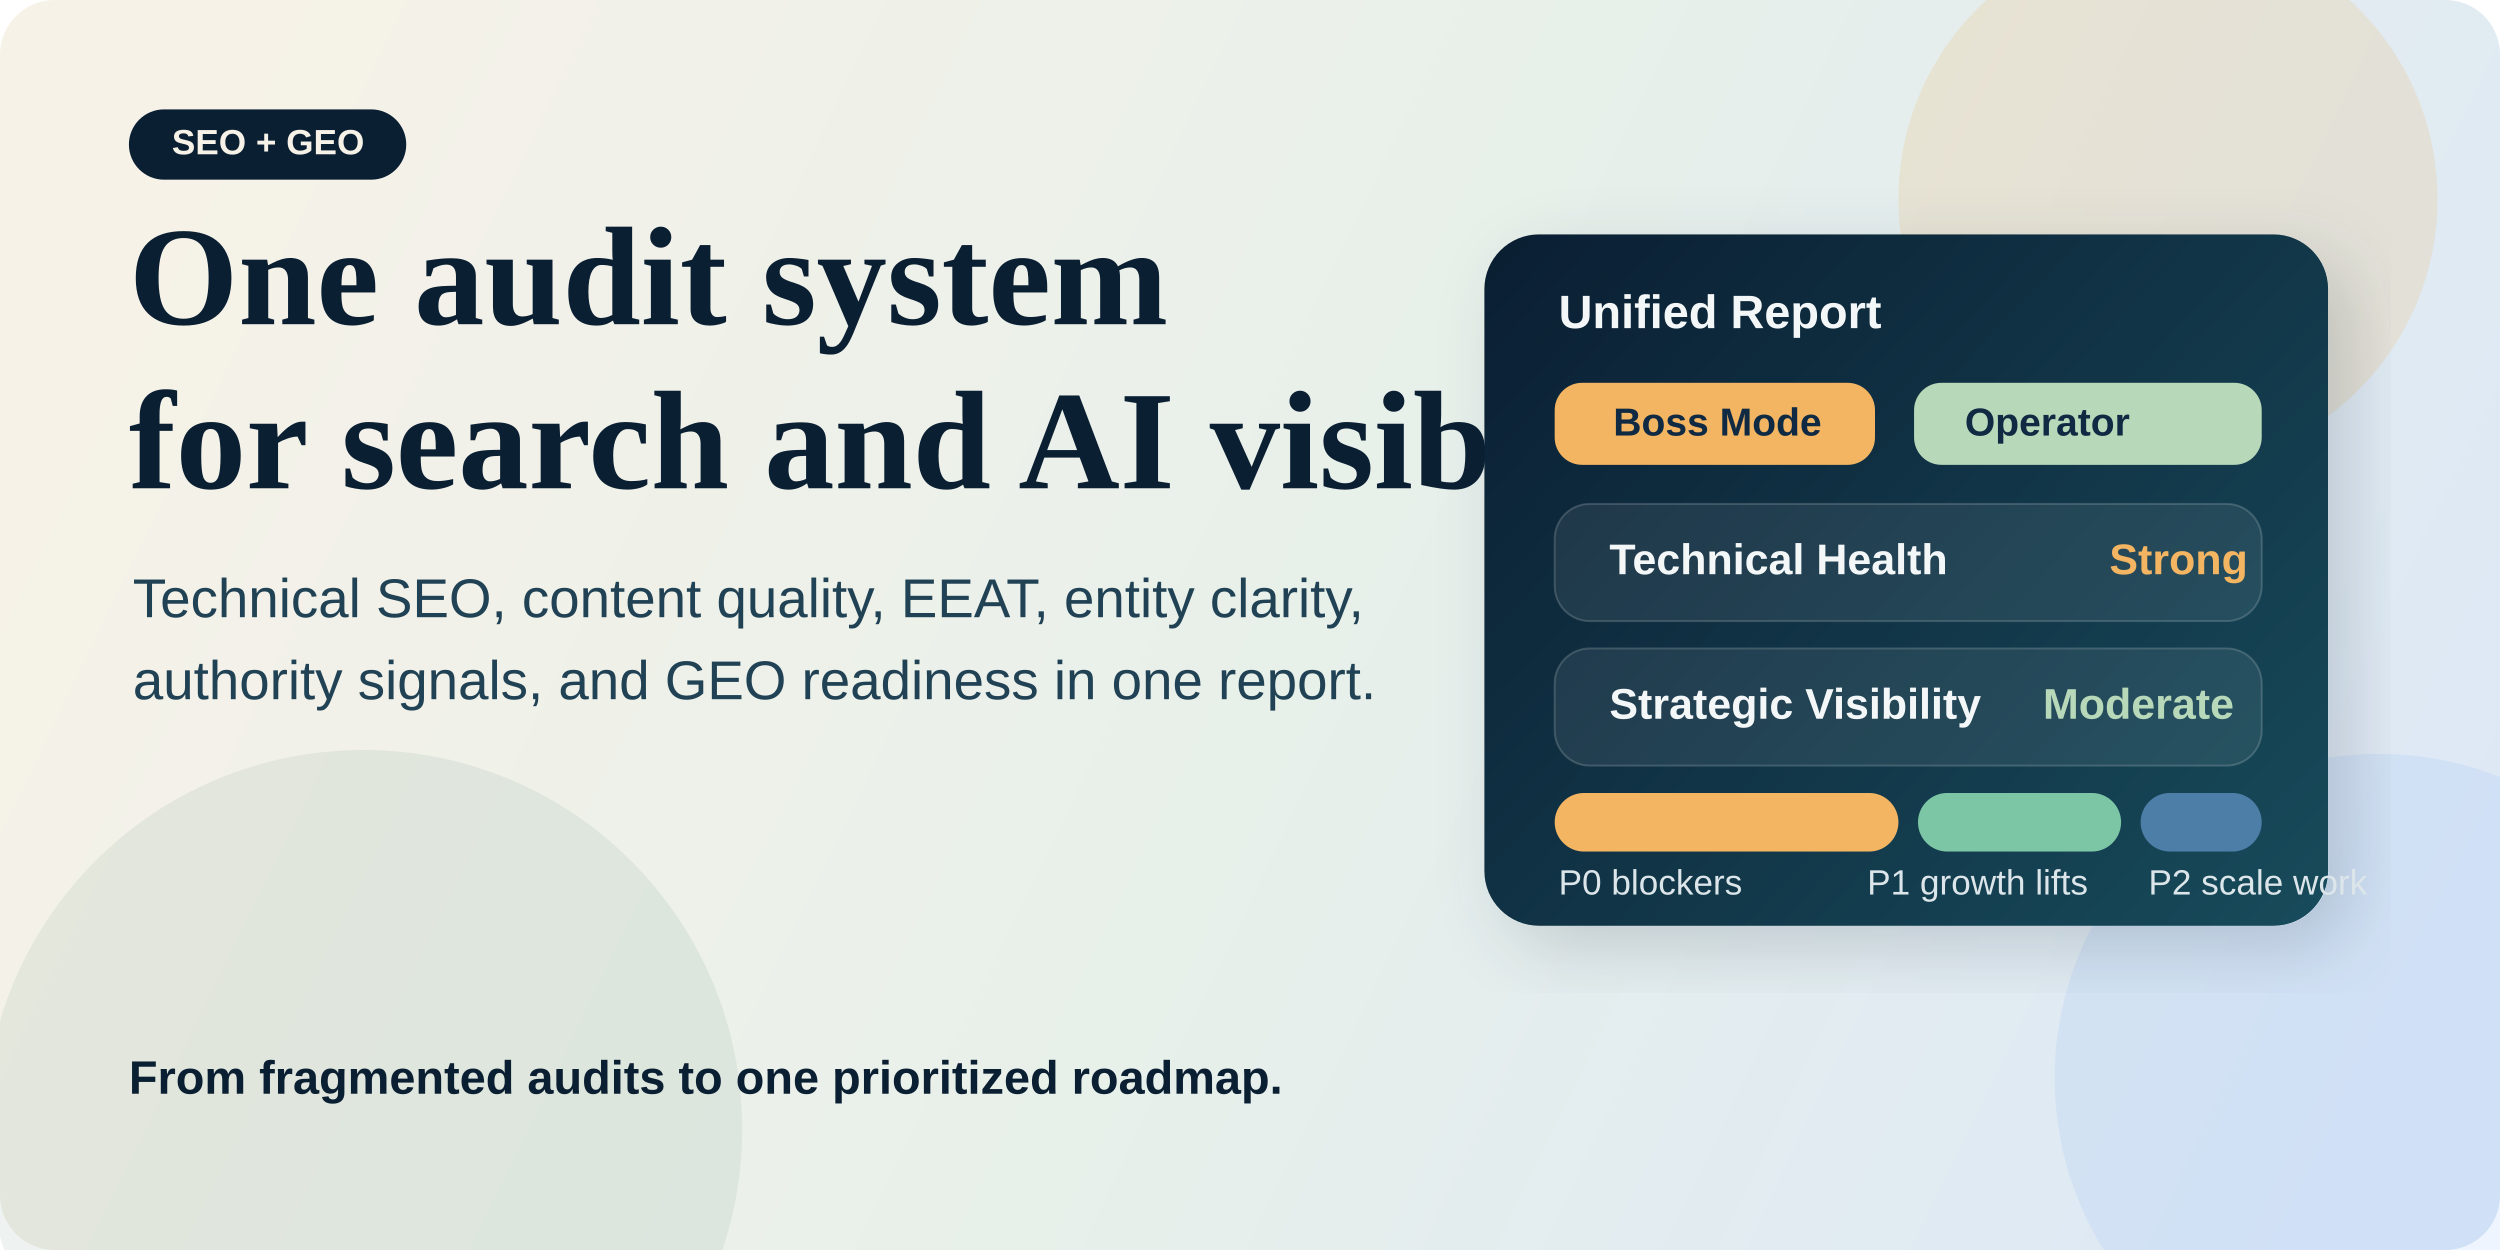
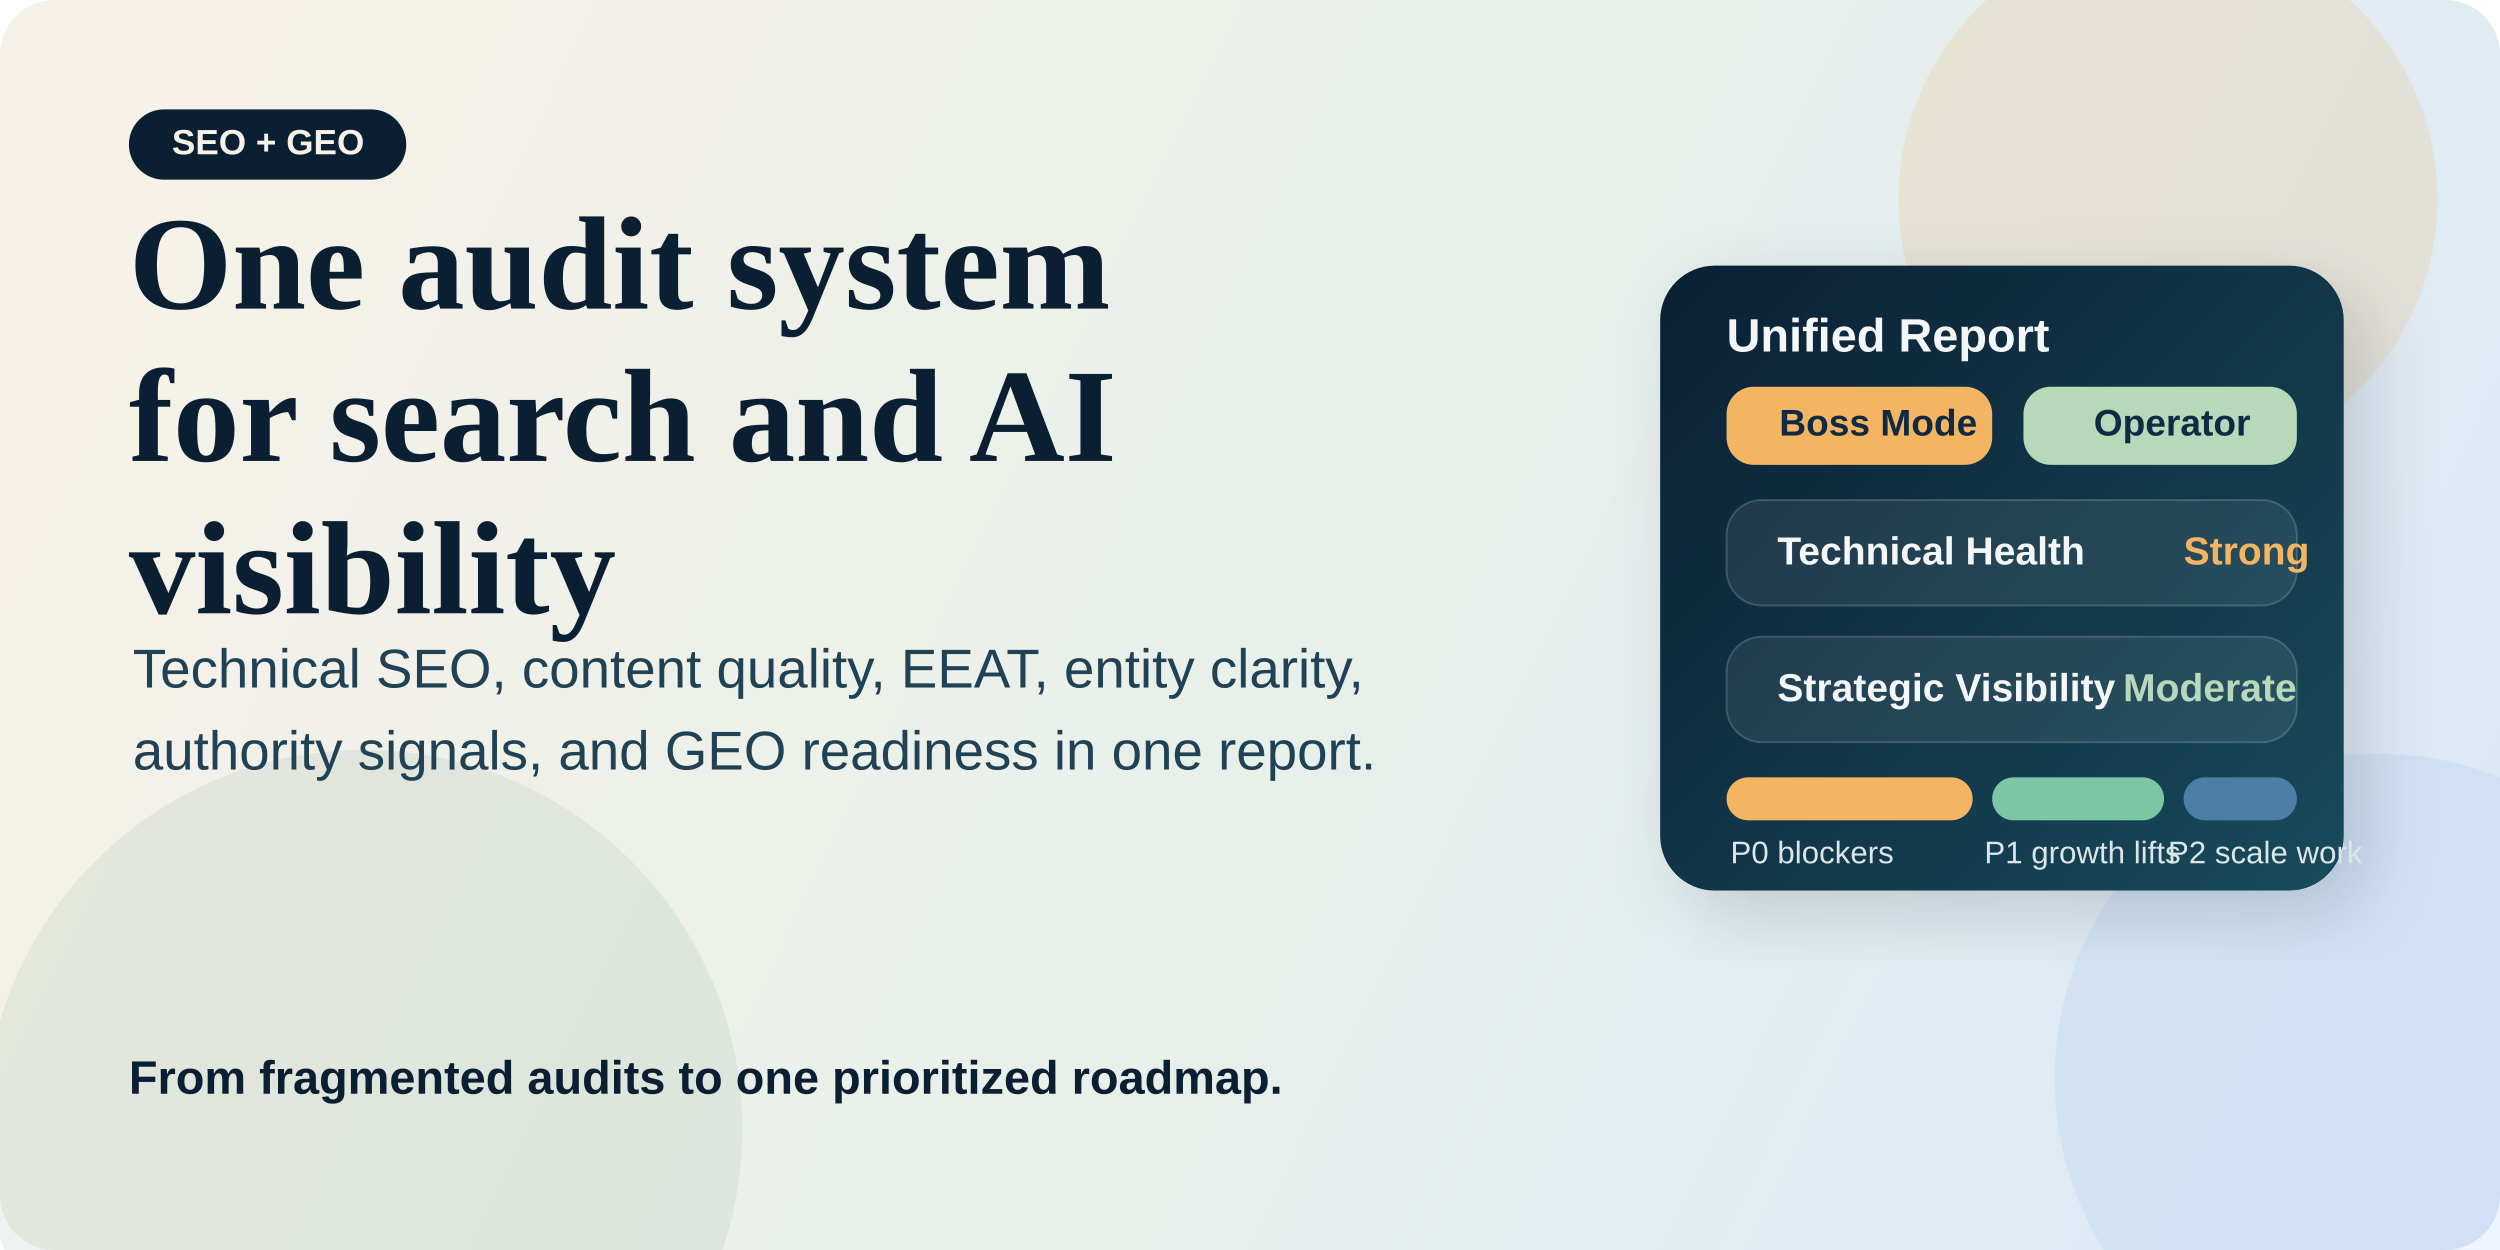
<svg xmlns="http://www.w3.org/2000/svg" width="1280" height="640" viewBox="0 0 1280 640" fill="none">
  <defs>
    <linearGradient id="bg" x1="66" y1="40" x2="1211" y2="598" gradientUnits="userSpaceOnUse">
      <stop stop-color="#F7F2E8" />
      <stop offset="0.52" stop-color="#E8F0EA" />
      <stop offset="1" stop-color="#DDE8F6" />
    </linearGradient>
-     <linearGradient id="panel" x1="778" y1="120" x2="1164" y2="484" gradientUnits="userSpaceOnUse">
+     <linearGradient id="panel" x1="850" y1="136" x2="1184" y2="456" gradientUnits="userSpaceOnUse">
      <stop stop-color="#0B1F33" />
      <stop offset="1" stop-color="#174A5A" />
    </linearGradient>
-     <filter id="shadow" x="724" y="86" width="500" height="422" filterUnits="userSpaceOnUse" color-interpolation-filters="sRGB">
+     <filter id="shadow" x="818" y="102" width="430" height="390" filterUnits="userSpaceOnUse" color-interpolation-filters="sRGB">
      <feFlood flood-opacity="0" result="BackgroundImageFix" />
      <feColorMatrix in="SourceAlpha" type="matrix" values="0 0 0 0 0 0 0 0 0 0 0 0 0 0 0 0 0 0 127 0" result="hardAlpha" />
      <feOffset dx="12" dy="12" />
      <feGaussianBlur stdDeviation="18" />
      <feComposite in2="hardAlpha" operator="out" />
      <feColorMatrix type="matrix" values="0 0 0 0 0.05 0 0 0 0 0.11 0 0 0 0 0.17 0 0 0 0.16 0" />
      <feBlend mode="normal" in2="BackgroundImageFix" result="effect1_dropShadow_1_2" />
      <feBlend mode="normal" in="SourceGraphic" in2="effect1_dropShadow_1_2" result="shape" />
    </filter>
  </defs>
  <rect width="1280" height="640" rx="28" fill="url(#bg)" />
  <circle cx="1110" cy="102" r="138" fill="#F3B562" fill-opacity="0.18" />
  <circle cx="186" cy="578" r="194" fill="#2D6A4F" fill-opacity="0.08" />
  <circle cx="1218" cy="552" r="166" fill="#3B82F6" fill-opacity="0.08" />
  <rect x="66" y="56" width="142" height="36" rx="18" fill="#0B1F33" />
  <text x="88" y="79" fill="#F7F2E8" font-family="Arial, Helvetica, sans-serif" font-size="18" font-weight="700">SEO + GEO</text>
-   <text x="66" y="166" fill="#0B1F33" font-family="Georgia, 'Times New Roman', serif" font-size="72" font-weight="700">
+   <text x="66" y="158" fill="#0B1F33" font-family="Georgia, 'Times New Roman', serif" font-size="68" font-weight="700">
    <tspan x="66" dy="0">One audit system</tspan>
-     <tspan x="66" dy="84">for search and AI visibility</tspan>
+     <tspan x="66" dy="78">for search and AI</tspan>
+     <tspan x="66" dy="78">visibility</tspan>
  </text>
-   <text x="68" y="316" fill="#204254" font-family="Arial, Helvetica, sans-serif" font-size="28" font-weight="400">
+   <text x="68" y="352" fill="#204254" font-family="Arial, Helvetica, sans-serif" font-size="28" font-weight="400">
    <tspan x="68" dy="0">Technical SEO, content quality, EEAT, entity clarity,</tspan>
    <tspan x="68" dy="42">authority signals, and GEO readiness in one report.</tspan>
  </text>
  <g filter="url(#shadow)">
-     <rect x="760" y="120" width="432" height="354" rx="28" fill="url(#panel)" />
+     <rect x="850" y="136" width="350" height="320" rx="28" fill="url(#panel)" />
  </g>
-   <text x="798" y="168" fill="#F4F7F8" font-family="Arial, Helvetica, sans-serif" font-size="24" font-weight="700">Unified Report</text>
-   <rect x="796" y="196" width="164" height="42" rx="14" fill="#F3B562" />
-   <text x="826" y="223" fill="#102A43" font-family="Arial, Helvetica, sans-serif" font-size="20" font-weight="700">Boss Mode</text>
-   <rect x="980" y="196" width="178" height="42" rx="14" fill="#B8D8BA" />
-   <text x="1006" y="223" fill="#102A43" font-family="Arial, Helvetica, sans-serif" font-size="20" font-weight="700">Operator</text>
-   <rect x="796" y="258" width="362" height="60" rx="18" fill="#F4F7F8" fill-opacity="0.08" stroke="#F4F7F8" stroke-opacity="0.18" />
-   <text x="824" y="294" fill="#F4F7F8" font-family="Arial, Helvetica, sans-serif" font-size="22" font-weight="700">Technical Health</text>
-   <text x="1080" y="294" fill="#F3B562" font-family="Arial, Helvetica, sans-serif" font-size="22" font-weight="700">Strong</text>
-   <rect x="796" y="332" width="362" height="60" rx="18" fill="#F4F7F8" fill-opacity="0.08" stroke="#F4F7F8" stroke-opacity="0.18" />
-   <text x="824" y="368" fill="#F4F7F8" font-family="Arial, Helvetica, sans-serif" font-size="22" font-weight="700">Strategic Visibility</text>
-   <text x="1046" y="368" fill="#B8D8BA" font-family="Arial, Helvetica, sans-serif" font-size="22" font-weight="700">Moderate</text>
-   <rect x="796" y="406" width="176" height="30" rx="15" fill="#F3B562" />
-   <rect x="982" y="406" width="104" height="30" rx="15" fill="#7CC6A6" />
-   <rect x="1096" y="406" width="62" height="30" rx="15" fill="#4D7EA8" />
-   <text x="798" y="458" fill="#DCE6EA" font-family="Arial, Helvetica, sans-serif" font-size="18" font-weight="400">P0 blockers</text>
-   <text x="956" y="458" fill="#DCE6EA" font-family="Arial, Helvetica, sans-serif" font-size="18" font-weight="400">P1 growth lifts</text>
-   <text x="1100" y="458" fill="#DCE6EA" font-family="Arial, Helvetica, sans-serif" font-size="18" font-weight="400">P2 scale work</text>
+   <text x="884" y="180" fill="#F4F7F8" font-family="Arial, Helvetica, sans-serif" font-size="24" font-weight="700">Unified Report</text>
+   <rect x="884" y="198" width="136" height="40" rx="14" fill="#F3B562" />
+   <text x="911" y="223" fill="#102A43" font-family="Arial, Helvetica, sans-serif" font-size="19" font-weight="700">Boss Mode</text>
+   <rect x="1036" y="198" width="140" height="40" rx="14" fill="#B8D8BA" />
+   <text x="1072" y="223" fill="#102A43" font-family="Arial, Helvetica, sans-serif" font-size="19" font-weight="700">Operator</text>
+   <rect x="884" y="256" width="292" height="54" rx="18" fill="#F4F7F8" fill-opacity="0.08" stroke="#F4F7F8" stroke-opacity="0.18" />
+   <text x="910" y="289" fill="#F4F7F8" font-family="Arial, Helvetica, sans-serif" font-size="20" font-weight="700">Technical Health</text>
+   <text x="1118" y="289" fill="#F3B562" font-family="Arial, Helvetica, sans-serif" font-size="20" font-weight="700">Strong</text>
+   <rect x="884" y="326" width="292" height="54" rx="18" fill="#F4F7F8" fill-opacity="0.08" stroke="#F4F7F8" stroke-opacity="0.18" />
+   <text x="910" y="359" fill="#F4F7F8" font-family="Arial, Helvetica, sans-serif" font-size="20" font-weight="700">Strategic Visibility</text>
+   <text x="1087" y="359" fill="#B8D8BA" font-family="Arial, Helvetica, sans-serif" font-size="20" font-weight="700">Moderate</text>
+   <rect x="884" y="398" width="126" height="22" rx="11" fill="#F3B562" />
+   <rect x="1020" y="398" width="88" height="22" rx="11" fill="#7CC6A6" />
+   <rect x="1118" y="398" width="58" height="22" rx="11" fill="#4D7EA8" />
+   <text x="886" y="442" fill="#DCE6EA" font-family="Arial, Helvetica, sans-serif" font-size="16" font-weight="400">P0 blockers</text>
+   <text x="1016" y="442" fill="#DCE6EA" font-family="Arial, Helvetica, sans-serif" font-size="16" font-weight="400">P1 growth lifts</text>
+   <text x="1110" y="442" fill="#DCE6EA" font-family="Arial, Helvetica, sans-serif" font-size="16" font-weight="400">P2 scale work</text>
  <text x="66" y="560" fill="#0B1F33" font-family="Arial, Helvetica, sans-serif" font-size="24" font-weight="700">From fragmented audits to one prioritized roadmap.</text>
</svg>
